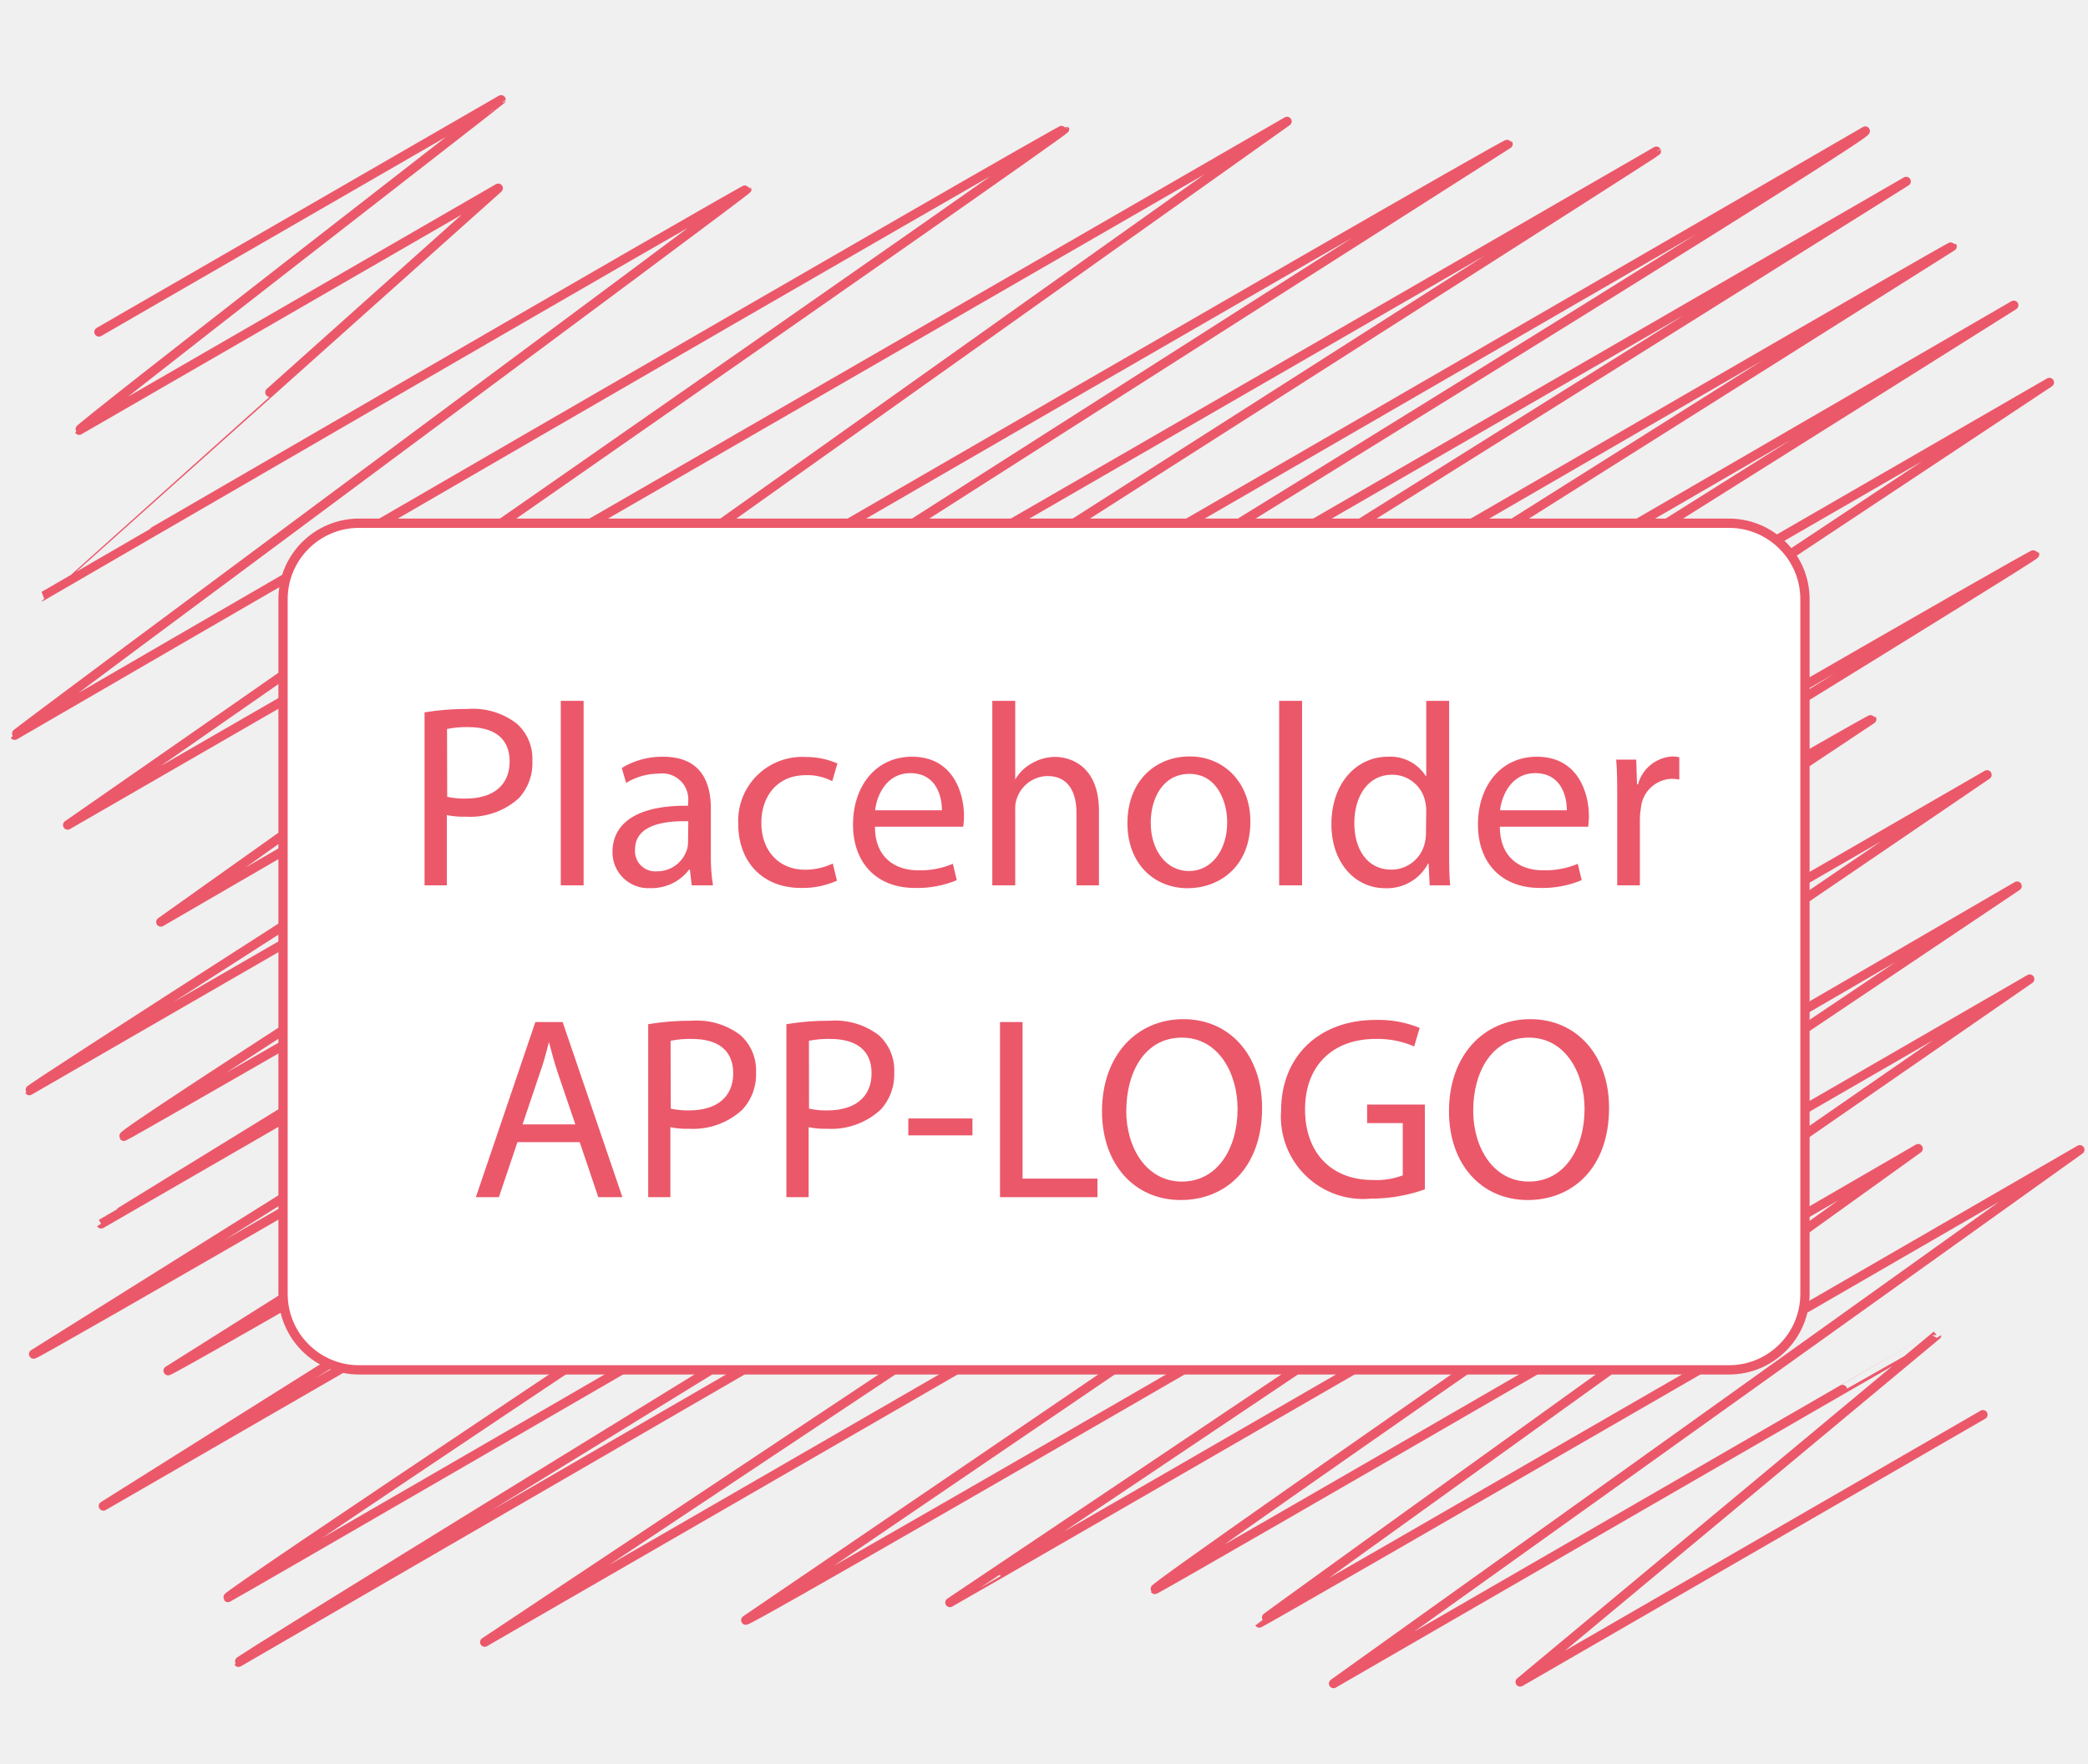
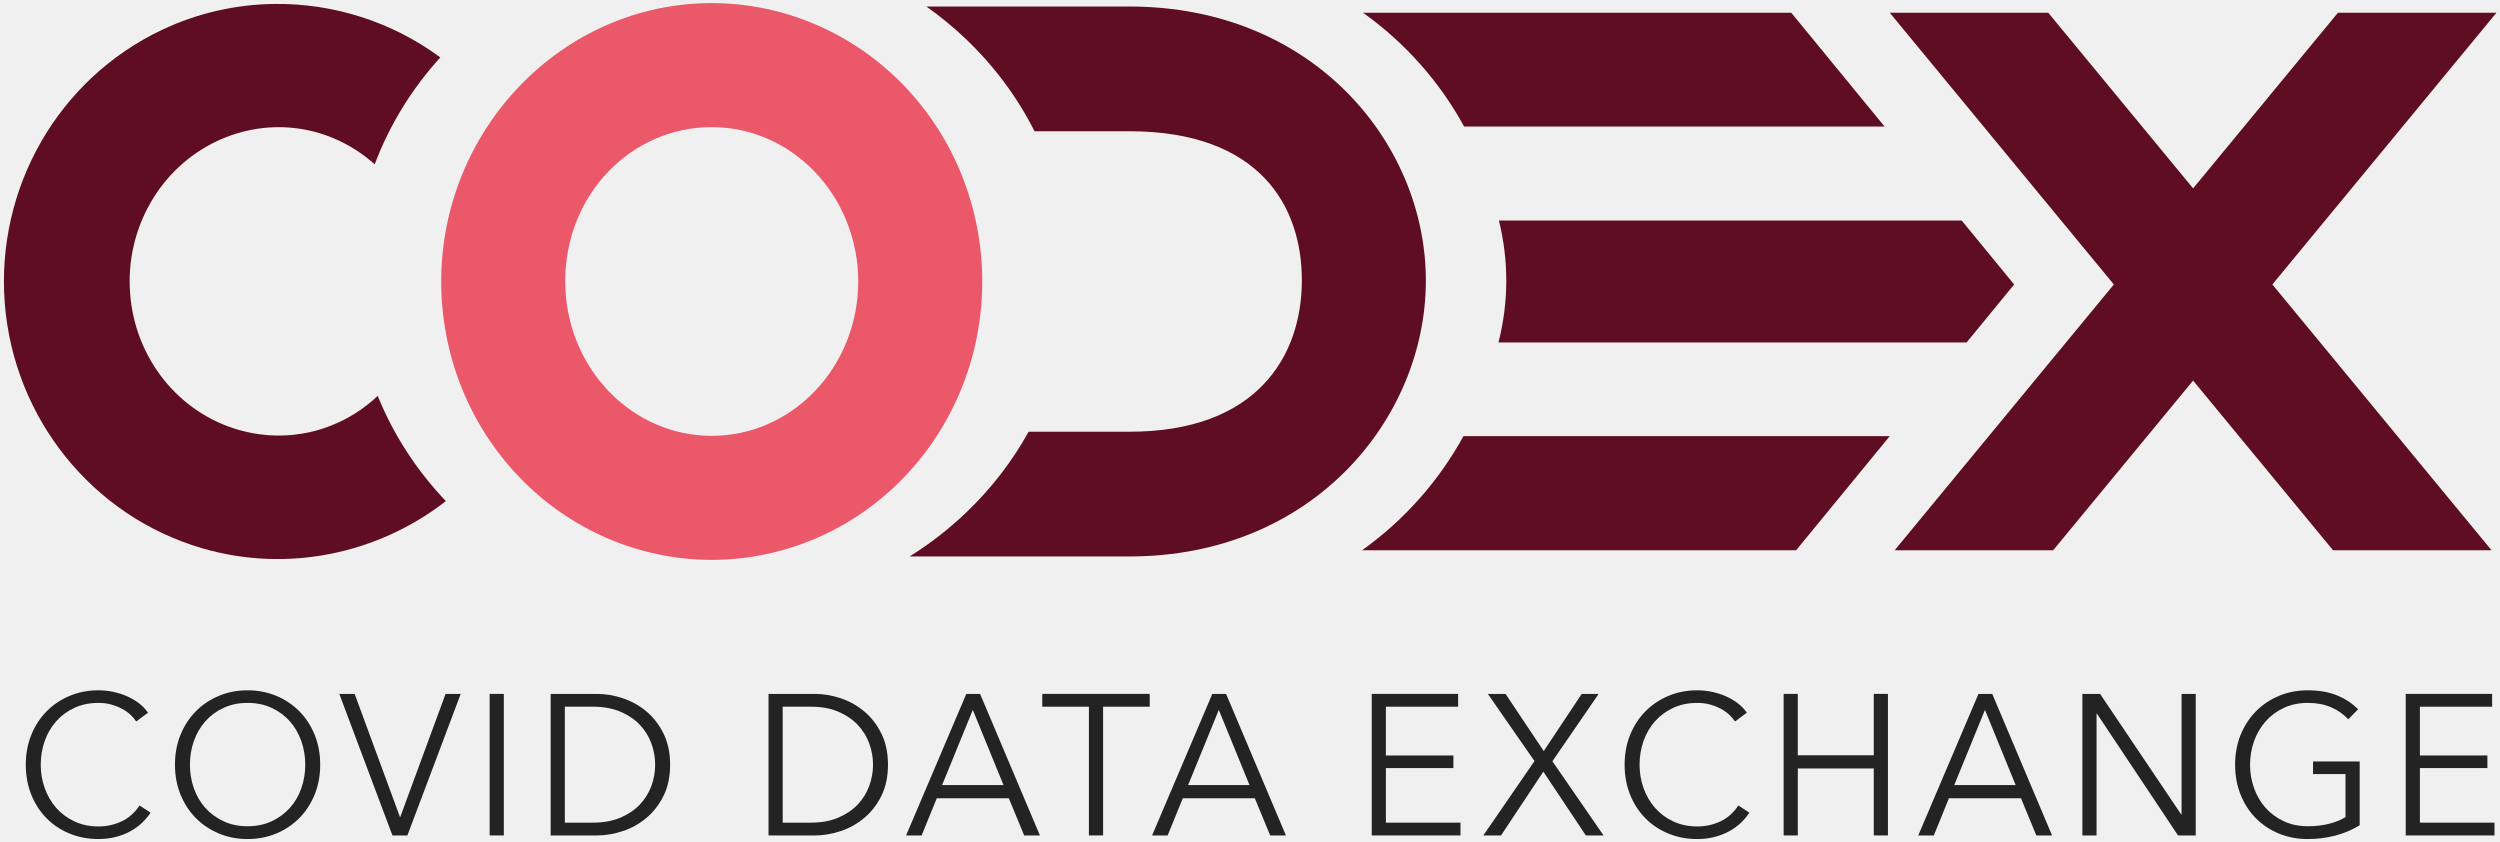
- <svg xmlns="http://www.w3.org/2000/svg" viewBox="0 0 225 190">
-   <defs>
-     <style>.a{fill:none;stroke-linecap:round;stroke-linejoin:round;}.a,.b{stroke:#eb586a;}.b{fill:#fff;stroke-miterlimit:10;}.c{fill:#eb586a;}</style>
-   </defs>
-   <path class="a" d="M10.66,35.77,54,10.75C54,10.83,8.39,46.12,8.53,46.36c0,0,45.16-26.08,45.16-26.08s-49.22,44-49.21,44,75.93-44.08,76-43.9-79,58.7-78.9,58.85c0,0,113-65.57,113.14-65.33s-107.43,75-107.43,75L138.69,13.08,17.33,99.35s145-84.16,145.18-83.83c0,0-159.57,101.62-159.35,102L178.49,16.29c.08.15-165.6,105.35-165.14,106.15C13.49,122.67,201,14.12,201,14.12c.49.85-190.14,117.69-190.1,117.76L205.41,19.55,3.62,145.91c.23.39,206.58-119.63,206.74-119.36L18.11,147.7C18.36,148.14,217,32.89,217,32.89L11.14,162.28,220.84,41.21S24.22,171.56,24.56,172.14c.07.12,194.48-112.78,194.69-112.41S25.48,178.74,25.7,179.12c0,0,175.84-101.93,176-101.62,0,0-149.47,99.45-149.47,99.45L214.12,83.49,80.36,174.58c.26.44,137-79.1,137-79.1l-115,77.2c0,.07,116.36-67.18,116.36-67.18s-94.54,65.32-94.28,65.77c.08.15,82.26-47.5,82.26-47.5s-71.07,51-71,51.12,88.42-51,88.42-51l-80.42,57.52s65-37.57,65-37.54l-44.89,37.37,49.87-28.8" />
-   <rect class="b" x="30.5" y="56.38" width="164" height="91.23" rx="8.19" />
-   <path class="c" d="M45.75,76.76a27.8,27.8,0,0,1,4.68-.37A7.73,7.73,0,0,1,55.72,78a5.07,5.07,0,0,1,1.65,4,5.55,5.55,0,0,1-1.45,4A7.83,7.83,0,0,1,50.15,88a8.37,8.37,0,0,1-2-.17V95.4H45.75Zm2.44,9.1a8.19,8.19,0,0,0,2,.19c2.94,0,4.73-1.43,4.73-4s-1.77-3.7-4.46-3.7a10.24,10.24,0,0,0-2.29.2Z" />
-   <path class="c" d="M60.43,75.52h2.46V95.4H60.43Z" />
-   <path class="c" d="M74.54,95.4l-.2-1.7h-.08a5.06,5.06,0,0,1-4.15,2A3.86,3.86,0,0,1,66,91.82c0-3.28,2.91-5.07,8.15-5V86.5A2.8,2.8,0,0,0,71,83.36a6.81,6.81,0,0,0-3.53,1L67,82.75a8.38,8.38,0,0,1,4.45-1.21c4.15,0,5.15,2.83,5.15,5.55v5.07a18.76,18.76,0,0,0,.23,3.24Zm-.37-6.91c-2.68-.06-5.74.42-5.74,3.05a2.18,2.18,0,0,0,2.33,2.35A3.36,3.36,0,0,0,74,91.62a2.38,2.38,0,0,0,.14-.78Z" />
-   <path class="c" d="M90.19,94.9a9,9,0,0,1-3.89.78c-4.09,0-6.75-2.77-6.75-6.91a6.89,6.89,0,0,1,7.28-7.2,8.32,8.32,0,0,1,3.41.7l-.56,1.91a5.62,5.62,0,0,0-2.85-.65c-3.11,0-4.79,2.3-4.79,5.13,0,3.13,2,5.06,4.7,5.06a7,7,0,0,0,3-.67Z" />
-   <path class="c" d="M94.28,89.08c0,3.33,2.18,4.7,4.64,4.7a9,9,0,0,0,3.76-.7l.42,1.76a10.88,10.88,0,0,1-4.51.84c-4.17,0-6.67-2.74-6.67-6.83s2.41-7.31,6.36-7.31c4.42,0,5.6,3.9,5.6,6.39,0,.5-.06.89-.08,1.15Zm7.22-1.77c0-1.57-.64-4-3.42-4-2.49,0-3.58,2.29-3.78,4Z" />
-   <path class="c" d="M106.93,75.52h2.47V84h0a4.56,4.56,0,0,1,1.77-1.74,5,5,0,0,1,2.52-.7c1.82,0,4.73,1.12,4.73,5.8V95.4H116V87.62c0-2.18-.81-4-3.13-4a3.55,3.55,0,0,0-3.31,2.46,3,3,0,0,0-.16,1.18V95.4h-2.47Z" />
-   <path class="c" d="M134.74,88.52c0,5-3.48,7.19-6.75,7.19-3.67,0-6.5-2.69-6.5-7,0-4.54,3-7.2,6.72-7.2S134.74,84.37,134.74,88.52ZM124,88.66c0,3,1.71,5.2,4.12,5.2s4.12-2.21,4.12-5.26c0-2.3-1.15-5.21-4.06-5.21S124,86.08,124,88.66Z" />
-   <path class="c" d="M137.84,75.52h2.47V95.4h-2.47Z" />
-   <path class="c" d="M156.16,75.52V91.9c0,1.21,0,2.58.11,3.5h-2.21l-.12-2.35h-.05a5,5,0,0,1-4.62,2.66c-3.28,0-5.8-2.77-5.8-6.89,0-4.5,2.77-7.28,6.08-7.28a4.53,4.53,0,0,1,4.09,2.08h.05v-8.1Zm-2.47,11.85a4.6,4.6,0,0,0-.11-1A3.62,3.62,0,0,0,150,83.48c-2.54,0-4.06,2.24-4.06,5.23,0,2.75,1.35,5,4,5a3.7,3.7,0,0,0,3.61-2.94,4.42,4.42,0,0,0,.11-1.06Z" />
-   <path class="c" d="M161.62,89.08c0,3.33,2.18,4.7,4.64,4.7a9,9,0,0,0,3.76-.7l.42,1.76a10.88,10.88,0,0,1-4.51.84c-4.17,0-6.67-2.74-6.67-6.83s2.41-7.31,6.36-7.31c4.42,0,5.6,3.9,5.6,6.39,0,.5-.06.89-.08,1.15Zm7.22-1.77c0-1.57-.64-4-3.42-4-2.49,0-3.58,2.29-3.78,4Z" />
-   <path class="c" d="M174.27,86.08c0-1.6,0-3-.11-4.23h2.16l.08,2.66h.11a4.07,4.07,0,0,1,3.75-3,2.48,2.48,0,0,1,.7.09V84a4.06,4.06,0,0,0-.84-.08,3.45,3.45,0,0,0-3.3,3.16,6.6,6.6,0,0,0-.11,1.15V95.4h-2.44Z" />
-   <path class="c" d="M55.76,123.07l-2,5.93H51.28l6.41-18.87h2.94L67.07,129h-2.6l-2-5.93ZM62,121.16l-1.85-5.43c-.42-1.23-.7-2.35-1-3.44h0c-.28,1.12-.59,2.27-1,3.41l-1.84,5.46Z" />
-   <path class="c" d="M69.85,110.36a27.57,27.57,0,0,1,4.67-.37,7.73,7.73,0,0,1,5.29,1.57,5.08,5.08,0,0,1,1.66,4,5.56,5.56,0,0,1-1.46,4,7.83,7.83,0,0,1-5.77,2.07,8.37,8.37,0,0,1-2-.17V129H69.85Zm2.43,9.1a8.24,8.24,0,0,0,2,.19c2.94,0,4.73-1.43,4.73-4s-1.76-3.7-4.45-3.7a10.28,10.28,0,0,0-2.3.2Z" />
-   <path class="c" d="M84.74,110.36a27.8,27.8,0,0,1,4.68-.37,7.73,7.73,0,0,1,5.29,1.57,5.07,5.07,0,0,1,1.65,4,5.55,5.55,0,0,1-1.45,4,7.83,7.83,0,0,1-5.77,2.07,8.37,8.37,0,0,1-2-.17V129H84.74Zm2.44,9.1a8.15,8.15,0,0,0,2,.19c2.94,0,4.74-1.43,4.74-4s-1.77-3.7-4.46-3.7a10.24,10.24,0,0,0-2.29.2Z" />
-   <path class="c" d="M104.79,120.52v1.82H97.88v-1.82Z" />
-   <path class="c" d="M107.76,110.13h2.43V127h8.07v2h-10.5Z" />
-   <path class="c" d="M136,119.37c0,6.5-3.95,9.94-8.76,9.94-5,0-8.49-3.86-8.49-9.57,0-6,3.73-9.92,8.77-9.92S136,113.77,136,119.37Zm-14.64.31c0,4,2.18,7.64,6,7.64s6-3.55,6-7.84c0-3.75-2-7.67-6-7.67S121.37,115.54,121.37,119.68Z" />
-   <path class="c" d="M153.54,128.16a17.36,17.36,0,0,1-5.8,1,8.87,8.87,0,0,1-9.69-9.52c0-5.63,3.9-9.74,10.22-9.74a11.74,11.74,0,0,1,4.71.86l-.59,2a9.77,9.77,0,0,0-4.17-.81c-4.59,0-7.59,2.86-7.59,7.59s2.88,7.61,7.28,7.61a8,8,0,0,0,3.25-.5v-5.63h-3.84v-2h6.22Z" />
-   <path class="c" d="M173.39,119.37c0,6.5-3.95,9.94-8.76,9.94-5,0-8.49-3.86-8.49-9.57,0-6,3.73-9.92,8.77-9.92S173.39,113.77,173.39,119.37Zm-14.64.31c0,4,2.18,7.64,6,7.64s6-3.55,6-7.84c0-3.75-2-7.67-6-7.67S158.75,115.54,158.75,119.68Z" />
+ <svg xmlns="http://www.w3.org/2000/svg" width="100%" height="100%" viewBox="0 0 1871 630" version="1.1" xml:space="preserve" style="fill-rule:evenodd;clip-rule:evenodd;stroke-linejoin:round;stroke-miterlimit:2;">
+   <g>
+     <path d="M693.297,4.88l151.969,-0c138.525,-0 222.349,103.453 221.845,206.015c-0.504,102.562 -84.606,205.554 -221.845,205.554l-164.477,0c14.976,-9.382 28.989,-20.212 41.784,-32.376c19.125,-18.183 34.977,-38.762 47.262,-60.971l75.431,0c95.121,0 128.765,-56.119 129.043,-112.669c0.278,-56.55 -32.078,-112.207 -129.043,-112.207l-71.028,-0c-12.799,-25.39 -30.164,-48.861 -51.665,-69.303c-9.166,-8.714 -18.956,-16.743 -29.276,-24.043Z" style="fill:#5f0d22;fill-rule:nonzero;" />
+     <path d="M333.679,375.027c-50.622,39.407 -118.15,53.869 -181.855,35.443c-82.986,-24.002 -141.599,-97.759 -148.258,-183.57c-6.659,-85.811 39.653,-167.623 117.69,-204.568c26.825,-12.7 55.484,-19.033 84.008,-19.385c44.191,-0.543 88.055,13.272 124.263,40.021c-21.241,23.428 -38.018,50.509 -49.105,79.994c-33.059,-29.422 -78.595,-36.027 -118.367,-17.198c-42.027,19.897 -68.457,65.2 -64.663,114.087c3.793,48.887 36.622,88.963 80.969,101.79c37.236,10.77 76.245,1.11 104.331,-25.367c11.6,28.725 28.78,55.455 50.987,78.753Z" style="fill:#5f0d22;fill-rule:nonzero;" />
+     <path d="M532.655,95.134c28.638,0 56.194,11.701 76.939,33.227c20.744,21.525 32.717,51.199 32.717,82.304c0,31.104 -11.973,60.778 -32.717,82.303c-20.745,21.526 -48.301,33.227 -76.939,33.227c-28.638,-0 -56.193,-11.701 -76.939,-33.227c-20.744,-21.525 -32.717,-51.199 -32.717,-82.303c-0,-65.266 49.489,-115.531 109.656,-115.531Zm-0,-92.803c-112.209,-0 -202.459,94.734 -202.459,208.334c-0,54.789 20.91,107.491 58.699,146.702c37.788,39.21 89.62,61.631 143.76,61.631c54.141,0 105.972,-22.421 143.76,-61.631c37.789,-39.211 58.699,-91.913 58.699,-146.702c0,-54.79 -20.91,-107.492 -58.699,-146.703c-37.788,-39.21 -89.619,-61.631 -143.76,-61.631Z" style="fill:#eb586a;fill-rule:nonzero;" />
+     <path d="M1414.28,326.405l-70.054,85.403l-324.841,0c32.31,-23.104 57.9,-52.594 75.856,-85.403l319.039,-0Zm93.106,-113.507l-35.583,43.381l-350.326,-0c3.775,-14.918 5.751,-30.173 5.827,-45.419c0.076,-15.376 -1.799,-30.772 -5.517,-45.809l346.351,-0l39.248,47.847Zm-96.955,-118.199l-314.701,0c-17.839,-32.709 -43.355,-62.126 -75.662,-85.178l320.493,-0l69.87,85.178Z" style="fill:#5f0d22;fill-rule:nonzero;" />
+     <path d="M1414.28,9.521l167.723,203.377l-164.038,198.91l118.626,0l104.725,-126.988l104.725,126.988l118.626,0l-164.038,-198.91l167.723,-203.377l-118.627,-0l-108.409,131.455l-108.409,-131.455l-118.627,-0Z" style="fill:#5f0d22;fill-rule:nonzero;" />
+     <path d="M112.681,608.19c-1.767,2.693 -3.903,5.237 -6.407,7.631c-2.504,2.394 -5.4,4.488 -8.69,6.284c-3.289,1.795 -6.922,3.217 -10.899,4.264c-3.977,1.047 -8.322,1.571 -13.035,1.571c-7.855,-0 -15.121,-1.397 -21.798,-4.189c-6.677,-2.793 -12.422,-6.658 -17.233,-11.596c-4.811,-4.937 -8.567,-10.797 -11.267,-17.58c-2.701,-6.783 -4.051,-14.214 -4.051,-22.293c0,-8.079 1.375,-15.51 4.124,-22.293c2.75,-6.783 6.554,-12.643 11.415,-17.58c4.86,-4.938 10.605,-8.803 17.233,-11.596c6.627,-2.793 13.82,-4.189 21.577,-4.189c3.83,0 7.585,0.399 11.268,1.197c3.682,0.798 7.143,1.92 10.383,3.366c3.241,1.447 6.186,3.192 8.837,5.237c2.652,2.045 4.861,4.364 6.628,6.957l-8.837,6.583c-1.08,-1.695 -2.528,-3.391 -4.345,-5.087c-1.816,-1.695 -3.952,-3.191 -6.407,-4.488c-2.455,-1.297 -5.13,-2.344 -8.027,-3.142c-2.897,-0.798 -6.014,-1.197 -9.353,-1.197c-6.775,-0 -12.838,1.247 -18.19,3.74c-5.351,2.494 -9.892,5.86 -13.624,10.1c-3.731,4.239 -6.578,9.151 -8.542,14.737c-1.964,5.586 -2.946,11.471 -2.946,17.655c-0,6.184 1.006,12.069 3.019,17.655c2.013,5.586 4.885,10.498 8.617,14.737c3.731,4.239 8.272,7.606 13.624,10.099c5.351,2.494 11.365,3.741 18.042,3.741c5.99,-0 11.685,-1.247 17.086,-3.741c5.4,-2.493 9.917,-6.483 13.55,-11.969l8.248,5.386Z" style="fill:#232323;fill-rule:nonzero;" />
+     <path d="M239.643,572.282c-0,8.079 -1.375,15.51 -4.124,22.293c-2.75,6.783 -6.555,12.643 -11.415,17.58c-4.861,4.938 -10.605,8.803 -17.233,11.596c-6.628,2.792 -13.82,4.189 -21.577,4.189c-7.757,-0 -14.95,-1.397 -21.578,-4.189c-6.628,-2.793 -12.372,-6.658 -17.232,-11.596c-4.861,-4.937 -8.666,-10.797 -11.415,-17.58c-2.75,-6.783 -4.124,-14.214 -4.124,-22.293c-0,-8.079 1.374,-15.51 4.124,-22.293c2.749,-6.783 6.554,-12.643 11.415,-17.58c4.86,-4.938 10.604,-8.803 17.232,-11.596c6.628,-2.793 13.821,-4.189 21.578,-4.189c7.757,0 14.949,1.396 21.577,4.189c6.628,2.793 12.372,6.658 17.233,11.596c4.86,4.937 8.665,10.797 11.415,17.58c2.749,6.783 4.124,14.214 4.124,22.293Zm-11.194,-0c-0,-6.184 -0.982,-12.069 -2.946,-17.655c-1.964,-5.586 -4.811,-10.498 -8.543,-14.737c-3.731,-4.24 -8.272,-7.606 -13.624,-10.1c-5.351,-2.493 -11.365,-3.74 -18.042,-3.74c-6.677,-0 -12.692,1.247 -18.043,3.74c-5.351,2.494 -9.893,5.86 -13.624,10.1c-3.731,4.239 -6.579,9.151 -8.543,14.737c-1.964,5.586 -2.945,11.471 -2.945,17.655c-0,6.184 0.981,12.069 2.945,17.655c1.964,5.586 4.812,10.473 8.543,14.662c3.731,4.19 8.273,7.531 13.624,10.025c5.351,2.494 11.366,3.74 18.043,3.74c6.677,0 12.691,-1.246 18.042,-3.74c5.352,-2.494 9.893,-5.835 13.624,-10.025c3.732,-4.189 6.579,-9.076 8.543,-14.662c1.964,-5.586 2.946,-11.471 2.946,-17.655Z" style="fill:#232323;fill-rule:nonzero;" />
+     <path d="M299.294,611.332l0.294,0l33.877,-92.015l11.341,0l-39.915,105.93l-11.194,-0l-39.768,-105.93l11.489,0l33.876,92.015Z" style="fill:#232323;fill-rule:nonzero;" />
+     <rect x="366.457" y="519.317" width="10.605" height="105.93" style="fill:#232323;fill-rule:nonzero;" />
+     <path d="M412.116,519.317l34.612,0c6.481,0 12.986,1.097 19.516,3.292c6.53,2.194 12.421,5.511 17.674,9.949c5.254,4.439 9.5,9.975 12.741,16.608c3.24,6.633 4.86,14.338 4.86,23.116c0,8.877 -1.62,16.608 -4.86,23.191c-3.241,6.583 -7.487,12.094 -12.741,16.533c-5.253,4.438 -11.144,7.755 -17.674,9.949c-6.53,2.195 -13.035,3.292 -19.516,3.292l-34.612,-0l-0,-105.93Zm10.605,96.354l21.062,0c7.855,0 14.704,-1.247 20.546,-3.74c5.843,-2.494 10.678,-5.761 14.508,-9.8c3.829,-4.04 6.701,-8.653 8.616,-13.84c1.915,-5.187 2.872,-10.523 2.872,-16.009c0,-5.486 -0.957,-10.822 -2.872,-16.009c-1.915,-5.187 -4.787,-9.8 -8.616,-13.84c-3.83,-4.04 -8.665,-7.306 -14.508,-9.8c-5.842,-2.493 -12.691,-3.74 -20.546,-3.74l-21.062,-0l-0,86.778Z" style="fill:#232323;fill-rule:nonzero;" />
+     <path d="M575.163,519.317l34.612,0c6.481,0 12.986,1.097 19.516,3.292c6.529,2.194 12.421,5.511 17.674,9.949c5.253,4.439 9.5,9.975 12.74,16.608c3.241,6.633 4.861,14.338 4.861,23.116c-0,8.877 -1.62,16.608 -4.861,23.191c-3.24,6.583 -7.487,12.094 -12.74,16.533c-5.253,4.438 -11.145,7.755 -17.674,9.949c-6.53,2.195 -13.035,3.292 -19.516,3.292l-34.612,-0l-0,-105.93Zm10.604,96.354l21.062,0c7.856,0 14.705,-1.247 20.547,-3.74c5.842,-2.494 10.678,-5.761 14.508,-9.8c3.829,-4.04 6.701,-8.653 8.616,-13.84c1.915,-5.187 2.872,-10.523 2.872,-16.009c0,-5.486 -0.957,-10.822 -2.872,-16.009c-1.915,-5.187 -4.787,-9.8 -8.616,-13.84c-3.83,-4.04 -8.666,-7.306 -14.508,-9.8c-5.842,-2.493 -12.691,-3.74 -20.547,-3.74l-21.062,-0l0,86.778Z" style="fill:#232323;fill-rule:nonzero;" />
+     <path d="M689.752,625.247l-11.636,-0l45.07,-105.93l10.31,0l44.776,105.93l-11.783,-0l-11.489,-27.829l-53.907,-0l-11.341,27.829Zm15.318,-37.704l45.953,0l-22.976,-56.256l-22.977,56.256Z" style="fill:#232323;fill-rule:nonzero;" />
+     <path d="M825.551,625.247l-10.605,-0l0,-96.354l-34.907,-0l0,-9.576l80.419,0l-0,9.576l-34.907,-0l-0,96.354Z" style="fill:#232323;fill-rule:nonzero;" />
+     <path d="M873.861,625.247l-11.636,-0l45.07,-105.93l10.31,0l44.775,105.93l-11.782,-0l-11.489,-27.829l-53.907,-0l-11.341,27.829Zm15.318,-37.704l45.953,0l-22.976,-56.256l-22.977,56.256Z" style="fill:#232323;fill-rule:nonzero;" />
+     <path d="M1037.2,615.671l55.822,0l0,9.576l-66.426,-0l-0,-105.93l64.659,0l-0,9.576l-54.055,-0l0,36.507l50.52,-0l-0,9.425l-50.52,0l0,40.846Z" style="fill:#232323;fill-rule:nonzero;" />
+     <path d="M1155.33,562.108l28.426,-42.791l12.667,0l-34.613,50.421l38.295,55.509l-13.256,-0l-31.814,-47.728l-31.667,47.728l-13.256,-0l38.295,-55.658l-34.907,-50.272l13.256,0l28.574,42.791Z" style="fill:#232323;fill-rule:nonzero;" />
+     <path d="M1309.24,608.19c-1.768,2.693 -3.903,5.237 -6.407,7.631c-2.504,2.394 -5.401,4.488 -8.69,6.284c-3.29,1.795 -6.923,3.217 -10.9,4.264c-3.976,1.047 -8.321,1.571 -13.034,1.571c-7.856,-0 -15.122,-1.397 -21.799,-4.189c-6.677,-2.793 -12.421,-6.658 -17.233,-11.596c-4.811,-4.937 -8.567,-10.797 -11.267,-17.58c-2.7,-6.783 -4.05,-14.214 -4.05,-22.293c-0,-8.079 1.374,-15.51 4.124,-22.293c2.749,-6.783 6.554,-12.643 11.414,-17.58c4.861,-4.938 10.605,-8.803 17.233,-11.596c6.628,-2.793 13.82,-4.189 21.578,-4.189c3.829,0 7.585,0.399 11.267,1.197c3.682,0.798 7.143,1.92 10.384,3.366c3.24,1.447 6.186,3.192 8.837,5.237c2.651,2.045 4.86,4.364 6.628,6.957l-8.837,6.583c-1.08,-1.695 -2.529,-3.391 -4.345,-5.087c-1.817,-1.695 -3.953,-3.191 -6.407,-4.488c-2.455,-1.297 -5.131,-2.344 -8.027,-3.142c-2.897,-0.798 -6.015,-1.197 -9.353,-1.197c-6.775,-0 -12.839,1.247 -18.19,3.74c-5.352,2.494 -9.893,5.86 -13.624,10.1c-3.731,4.239 -6.579,9.151 -8.543,14.737c-1.964,5.586 -2.946,11.471 -2.946,17.655c0,6.184 1.007,12.069 3.02,17.655c2.013,5.586 4.885,10.498 8.616,14.737c3.731,4.239 8.273,7.606 13.624,10.099c5.352,2.494 11.366,3.741 18.043,3.741c5.989,-0 11.685,-1.247 17.085,-3.741c5.401,-2.493 9.917,-6.483 13.551,-11.969l8.248,5.386Z" style="fill:#232323;fill-rule:nonzero;" />
+     <path d="M1334.87,519.317l10.604,0l0,45.933l56.853,-0l0,-45.933l10.605,0l-0,105.93l-10.605,-0l0,-50.122l-56.853,-0l0,50.122l-10.604,-0l-0,-105.93Z" style="fill:#232323;fill-rule:nonzero;" />
+     <path d="M1447.25,625.247l-11.636,-0l45.07,-105.93l10.31,0l44.775,105.93l-11.783,-0l-11.488,-27.829l-53.907,-0l-11.341,27.829Zm15.317,-37.704l45.954,0l-22.977,-56.256l-22.977,56.256Z" style="fill:#232323;fill-rule:nonzero;" />
+     <path d="M1632.39,609.537l0.294,-0l0,-90.22l10.605,0l-0,105.93l-13.256,-0l-60.682,-91.118l-0.295,0l0,91.118l-10.605,-0l0,-105.93l13.256,0l60.683,90.22Z" style="fill:#232323;fill-rule:nonzero;" />
+     <path d="M1757.44,538.319c-3.633,-3.89 -7.953,-6.908 -12.961,-9.052c-5.008,-2.145 -10.752,-3.217 -17.233,-3.217c-6.677,-0 -12.691,1.247 -18.042,3.74c-5.352,2.494 -9.893,5.86 -13.624,10.1c-3.732,4.239 -6.604,9.151 -8.617,14.737c-2.013,5.586 -3.019,11.471 -3.019,17.655c0,6.184 1.006,12.069 3.019,17.655c2.013,5.586 4.885,10.473 8.617,14.662c3.731,4.19 8.272,7.531 13.624,10.025c5.351,2.494 11.365,3.74 18.042,3.74c5.892,0 11.292,-0.648 16.202,-1.945c4.91,-1.296 8.886,-2.942 11.93,-4.937l0,-32.168l-24.302,0l-0,-9.426l34.907,0l-0,47.728c-5.695,3.491 -11.832,6.085 -18.411,7.78c-6.579,1.696 -13.403,2.544 -20.473,2.544c-7.855,-0 -15.121,-1.397 -21.798,-4.189c-6.677,-2.793 -12.422,-6.658 -17.233,-11.596c-4.811,-4.937 -8.567,-10.797 -11.267,-17.58c-2.701,-6.783 -4.051,-14.214 -4.051,-22.293c0,-8.079 1.375,-15.51 4.124,-22.293c2.75,-6.783 6.555,-12.643 11.415,-17.58c4.86,-4.938 10.605,-8.803 17.233,-11.596c6.627,-2.793 13.82,-4.189 21.577,-4.189c8.346,0 15.613,1.247 21.799,3.741c6.186,2.493 11.488,5.984 15.907,10.473l-7.365,7.481Z" style="fill:#232323;fill-rule:nonzero;" />
+     <path d="M1811.05,615.671l55.822,0l-0,9.576l-66.427,-0l0,-105.93l64.659,0l0,9.576l-54.054,-0l-0,36.507l50.519,-0l0,9.425l-50.519,0l-0,40.846Z" style="fill:#232323;fill-rule:nonzero;" />
+   </g>
</svg>
